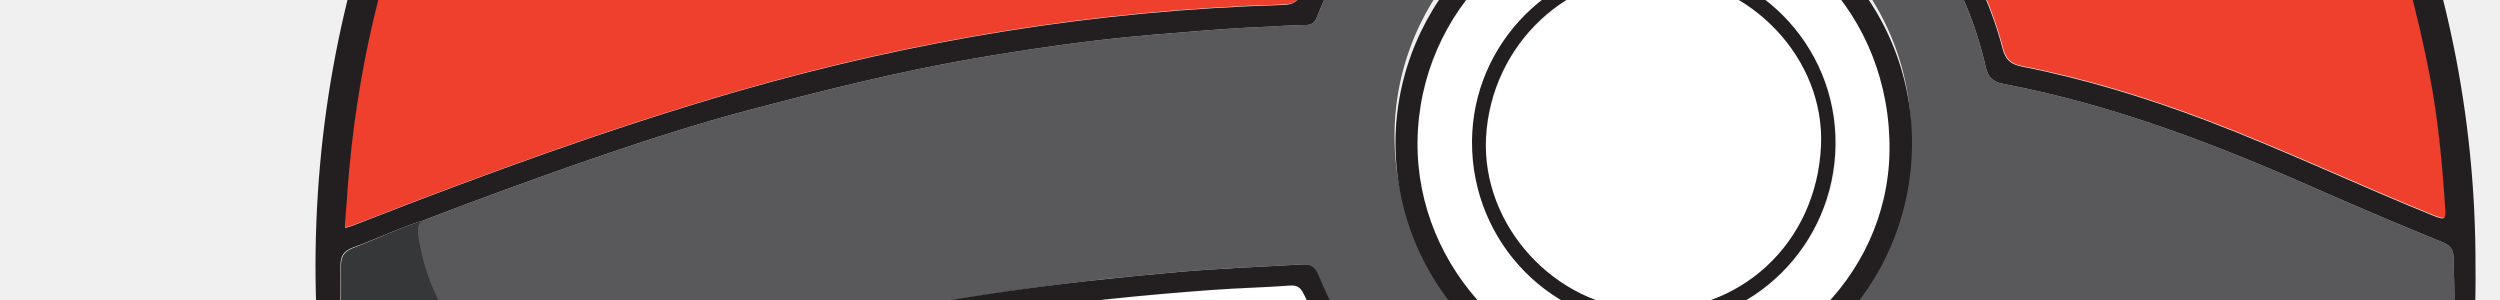
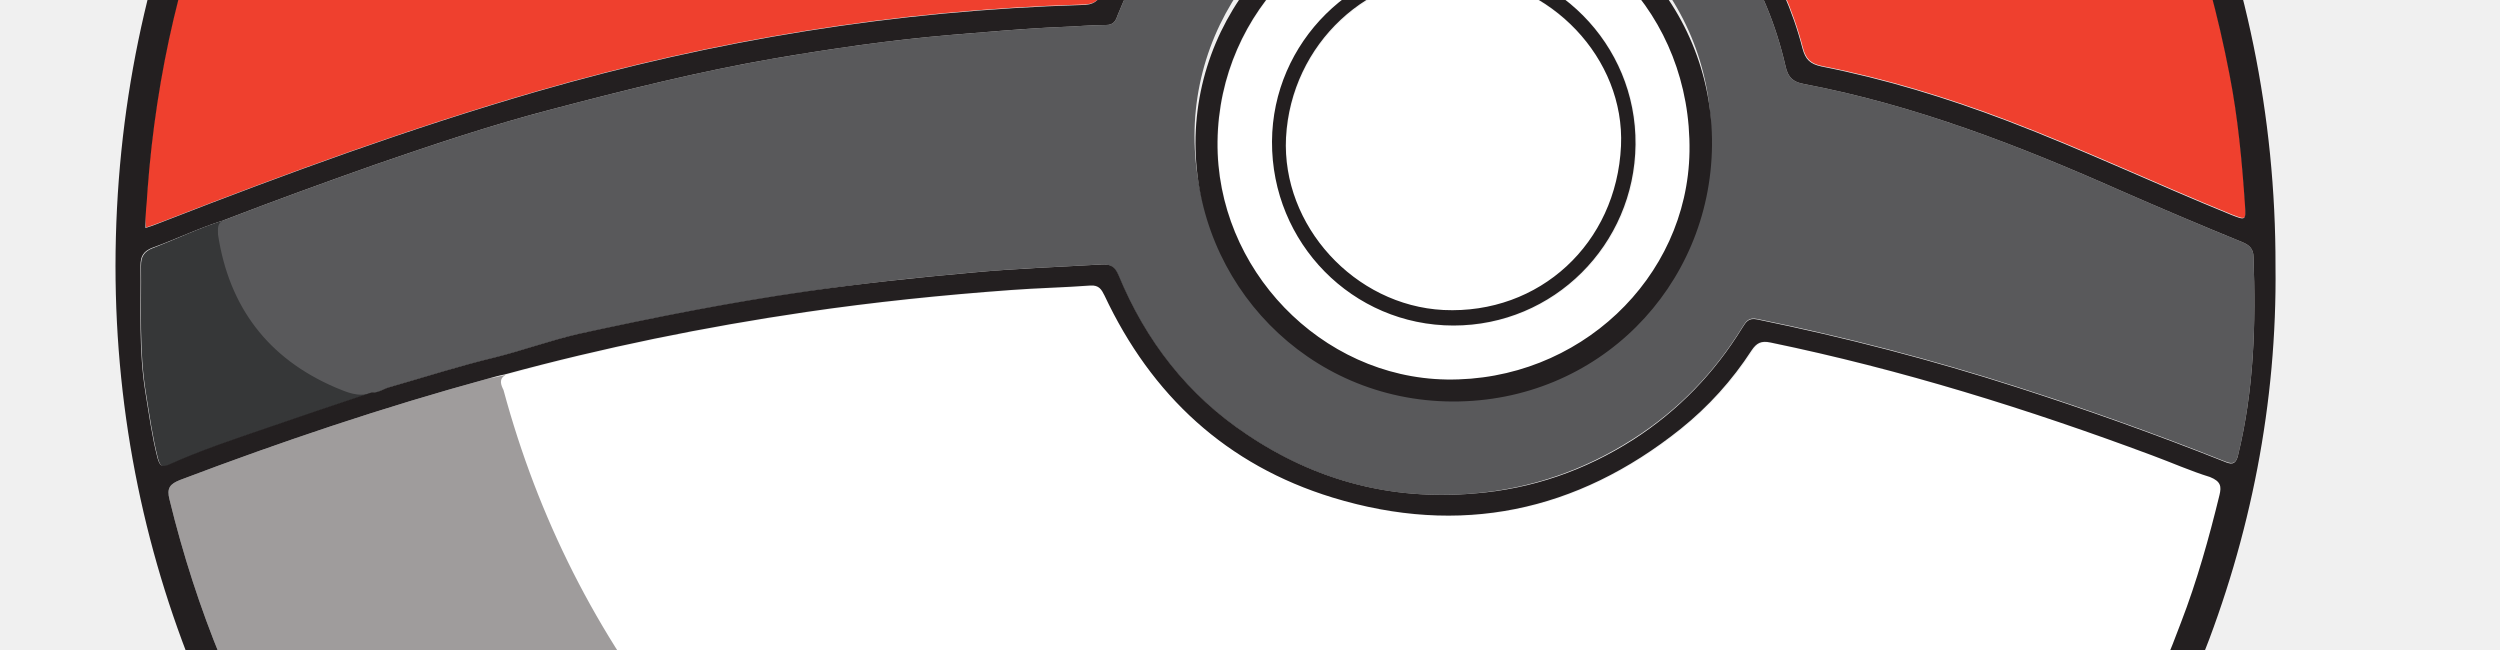
- <svg xmlns="http://www.w3.org/2000/svg" version="1.1" id="Layer_1" x="0px" y="0px" viewBox="0 300 500 60" style="enable-background:new 0 0 720 720;" xml:space="preserve">
+ <svg xmlns="http://www.w3.org/2000/svg" version="1.1" id="Layer_1" x="0px" y="0px" viewBox="40 300 500 130" style="enable-background:new 0 0 720 720;" xml:space="preserve">
  <style type="text/css">
	.st0{fill:#EF402E;}
	.st1{fill:#9F9C9C;}
	.st2{fill:#FFFFFF;}
	.st3{fill:#363738;}
	.st4{fill:#59595B;}
	.st5{fill:#231F20;}
</style>
  <path class="st0" d="M148.6,188.2c7.3-6.3,15.3-11.5,23.6-16.4c24.7-14.7,51.3-24.2,79.8-27.5c63-7.4,118.8,9.4,166.6,51.3  c36.2,31.8,58.3,71.9,67.4,119.2c1.7,8.7,2.5,17.4,3.1,26.2c0.2,3,0.1,3-2.7,1.9c-15-6.1-29.6-13-44.8-18.8  c-12.1-4.6-24.5-8.4-37.2-10.9c-2.3-0.5-3.2-1.4-3.8-3.6c-7.8-30.3-35.2-53.1-66.3-55c-32.1-2-60,14.5-73.6,43.6  c-0.9,2-2,2.7-4.2,2.7c-37.1,1.1-73.4,7-109,17.3c-25.2,7.3-49.8,16.3-74.2,25.8c-1.3,0.5-2.6,1-4.1,1.5c-0.4-2.6,0-5,0.2-7.5  c3.5-47.3,21-88.8,52.1-124.5c1.6-1.9,3.4-3.6,5.1-5.4c0.8,1.3-0.3,2.1-0.9,3c-5.2,7.7-9.1,15.9-10.6,25.1c-1.7,11,0.3,21,8.2,29.2  c4.3,4.5,9.8,7.2,15.8,8.5c11.6,2.5,22.8,0.8,33.7-3.5c10.3-4,19.4-10,27.1-17.8c10.4-10.4,18.1-22.4,20.1-37.3  c2.7-20.5-9.2-34.6-27.7-37.2c-14.3-2-27.3,1.9-39.7,8.6C151.6,187.6,150.5,189.2,148.6,188.2z" />
  <path class="st1" d="M141.1,375c-0.6,0.8-0.3,1.6-0.1,2.4c4.6,17.7,11.7,34.4,21.2,49.9c11.6,19,26.1,35.5,43.6,49.3  c23.6,18.7,50.2,30.9,79.6,36.9c9.6,2,19.3,3,29,3.4c25,1.1,49.1-2.6,72.6-11.1c14.3-5.2,27.7-12,40.4-20.5c10-6.7,19-14.5,28-22.4  c0.9-0.8,1.9-1.5,2.8-2.2c-1.7,4.4-4.7,8.1-7.3,11.9c-8.3,12.2-18.2,23.1-29,33.1c-12.2,11.4-25.7,21.2-40.3,29.3  c-17,9.5-34.9,16.5-53.8,21c-11.2,2.7-22.5,4.4-34.1,5.2c-4.9,0.3-9.9,0.5-14.8,0.6c-6.8,0.2-13.7-0.3-20.5-1  c-18.8-1.8-37.1-6.1-54.8-12.9c-22.7-8.7-43.3-20.9-61.7-36.8c-34.5-29.8-57.2-66.9-68-111.2c-0.6-2.3,0.1-3.1,2.1-3.9  c20.3-7.7,40.8-14.6,61.7-20.3C139,375.5,140.1,375.2,141.1,375z" />
  <path class="st2" d="M141.1,375c19.8-5.4,39.9-9.5,60.3-12.5c13.6-2,27.3-3.4,41-4.4c5.3-0.4,10.6-0.5,15.9-0.9  c1.7-0.1,2.2,0.8,2.8,2c9.4,20,24.4,33.9,45.6,40.4c25.5,7.8,48.8,2.9,69.6-13.7c5.6-4.5,10.3-9.7,14.2-15.7c1-1.5,1.9-2,3.8-1.6  c26.1,5.4,51.5,13.3,76.4,22.6c3.8,1.4,7.6,3.1,11.5,4.3c2,0.6,2.2,1.7,1.8,3.4c-2.1,8.6-4.5,17.2-7.7,25.5  c-4.3,11.5-9.4,22.8-15.9,33.3c-0.6,1-1.4,1.9-2.1,2.9c-2.2,3.3-5.5,5.4-8.3,7.9c-8.1,7.3-16.7,13.9-25.9,19.8  c-16.4,10.4-34,18-52.7,23.1c-11.4,3.1-22.9,5.1-34.6,5.9c-31.6,2.2-61.9-3-90.9-15.9c-13.6-6-26.4-13.6-38.1-22.6  c-11.9-9.2-22.6-19.6-32-31.4c-16.5-20.7-28.2-43.8-35.1-69.4C140.2,377,139.7,375.8,141.1,375z M148.6,188.2  c1.1,0.2,1.7-0.6,2.5-1.1c11.3-6.6,23.4-10.5,36.7-10.1c15.7,0.4,28.2,9.1,32.2,22.6c2.3,7.8,1.9,15.6-0.5,23.3  c-5.5,18.1-17.2,31.3-32.8,41.4c-12.2,7.9-25.6,12.3-40.3,11.5c-16.8-0.9-29.3-11.3-31.8-26.9c-1.4-8.7,0.3-17,3.6-25.1  c1.9-4.8,4.5-9.2,7.5-13.4c0.5-0.7,1.3-1.2,1.1-2.2c2.1-2.2,4.2-4.5,6.3-6.7C137.8,196.4,143.3,192.5,148.6,188.2z" />
  <path class="st3" d="M84.6,344.1c-0.9,2.5,0.1,5,0.7,7.2c3.9,14,12.9,23,26.8,27.1c0.7,0.2,1.5,0.1,2.3,0.2  c-6.9,2.3-13.8,4.6-20.7,7c-6.7,2.3-13.4,4.5-19.8,7.4c-1.6,0.7-1.9,0-2.3-1.3c-1.1-4.3-1.7-8.7-2.4-13c-1.4-8.5-0.9-17-1-25.5  c0-1.9,0.6-2.9,2.4-3.6C75.3,347.8,79.8,345.6,84.6,344.1z" />
  <path class="st4" d="M490.7,351.4c0-1.6-0.8-2.4-2.3-3c-8.1-3.3-16.1-6.7-24.1-10.2c-20.5-9.1-41.4-17.2-63.5-21.4  c-2.2-0.4-3.2-1.3-3.7-3.6c-3.8-16.5-12.4-30-25.8-40.2c-15.1-11.5-32.2-16.1-51.1-13.9c-10.1,1.2-19.5,4.5-28.1,9.8  c-13.2,8.2-22.8,19.6-28.6,34.2c-0.4,1.2-0.9,1.9-2.3,1.9c-3,0-6,0.3-9,0.4c-7.4,0.3-14.8,1-22.2,1.6c-11.8,1-23.5,2.7-35.2,4.7  c-15,2.6-29.8,6.3-44.6,10.2c-11.9,3.1-23.5,7-35.1,11c-10.2,3.6-20.4,7.3-30.5,11.2c-1.2,0.6-1,1.7-1,2.8  c2.2,14.5,10,24.8,23.5,30.6c2.2,0.9,4.5,2,7.1,1.1c1.4,0.1,2.5-0.7,3.7-1.1c7-2,13.8-4.2,20.9-5.9c5.6-1.4,11.1-3.4,16.7-4.7  c15.1-3.3,30.2-6.3,45.5-8.5c11.1-1.7,22.3-2.9,33.5-3.9c8.5-0.8,17.1-1.1,25.6-1.6c1.7-0.1,2.7,0.2,3.5,2.1  c5.4,13.1,13.8,24,25.7,31.9c13.7,9.2,28.8,13.2,45.4,11.8c11.6-1,22.2-4.7,31.9-10.9c9.1-5.8,16.3-13.3,21.9-22.4  c0.7-1.1,1.2-2,3-1.6c17.6,3.6,34.9,8.1,52,13.6c14,4.5,27.7,9.4,41.3,14.8c1.3,0.5,2.3,0.9,2.8-1.1  C490.8,378,491.2,364.8,490.7,351.4z M330.3,378.9c-29-0.1-51.4-23.6-51.4-51.7c0-28.2,23.1-51.9,51.8-51.5  c28.1-0.3,51.8,23,51.5,52C381.9,356,359.4,379,330.3,378.9z" />
  <path class="st2" d="M331.2,281.5c-25.9-0.3-47.3,20.7-47.6,46.9c-0.3,25.5,20.7,47.2,45.8,47.6c26.4,0.4,48.2-20.2,48.6-45.6  C378.4,303.2,357.9,281.8,331.2,281.5z M330.9,365.2c-20.2,0-36.4-16.5-36.3-36.8c0.1-19.9,16.5-36.1,36.4-36  c20.2,0.1,36.5,16.5,36.3,36.6C367.1,349.1,350.9,365.2,330.9,365.2z" />
  <path class="st2" d="M364.3,329.4c-0.9,19.5-16.3,33.7-35.5,32.8c-17.8-0.9-32.4-16.9-31.5-34.5c1-18.7,16.6-33.3,34.7-32.4  C350.3,296.3,365.1,311.9,364.3,329.4z" />
  <path class="st5" d="M330.9,277.1c-28.7-0.4-51.8,23.3-51.8,51.5c0,28.1,22.4,51.6,51.4,51.7c29.1,0.1,51.6-22.9,51.9-51.2  C382.7,300.1,359,276.8,330.9,277.1z M329.3,375.9c-25.1-0.4-46.1-22.1-45.8-47.6c0.3-26.2,21.7-47.2,47.6-46.9  c26.7,0.3,47.2,21.7,46.8,48.9C377.5,355.7,355.7,376.3,329.3,375.9z M330.8,292.3c-19.9-0.1-36.3,16.1-36.4,36  c-0.1,20.3,16.1,36.8,36.3,36.8c20,0,36.2-16.1,36.4-36.2C367.3,308.8,351,292.4,330.8,292.3z M328.7,362  c-17.8-0.9-32.4-16.9-31.5-34.5c1-18.7,16.6-33.3,34.7-32.4c18.3,1,33.1,16.6,32.3,34.1C363.3,348.7,347.9,362.9,328.7,362z   M276.1,136.7c-112.8,1.5-212.9,91.8-213,216.5c0,120.8,98.3,216.6,217.8,215.4c126.9-1.2,215.5-106.8,214.2-215.3  C495.4,231.9,396.1,135.1,276.1,136.7z M69.5,338.1c3.5-47.3,21-88.8,52.1-124.5c1.6-1.9,3.4-3.6,5.1-5.4c0,0,0,0,0,0.1  c0,0,0,0,0-0.1c2.1-2.2,4.2-4.5,6.3-6.7c4.7-5,10.2-9,15.6-13.2c7.3-6.3,15.3-11.5,23.5-16.4c24.7-14.7,51.3-24.2,79.8-27.5  c63-7.3,118.8,9.4,166.6,51.3c36.2,31.8,58.3,71.9,67.4,119.2c1.7,8.7,2.5,17.4,3.1,26.2c0.2,3,0.1,3-2.7,1.9  c-15-6.1-29.6-13-44.8-18.8c-12.1-4.6-24.5-8.4-37.2-10.9c-2.3-0.5-3.2-1.4-3.8-3.6c-7.8-30.3-35.2-53.1-66.3-55  c-32.1-2-60,14.5-73.6,43.6c-0.9,2-2,2.7-4.2,2.7c-37.1,1.1-73.4,7-109,17.3c-25.2,7.3-49.8,16.3-74.2,25.8c-1.3,0.5-2.5,1-4.1,1.5  C69,342.9,69.4,340.5,69.5,338.1z M483.9,399c-2.1,8.6-4.5,17.2-7.7,25.5c-4.3,11.5-9.4,22.8-15.9,33.3c-0.6,1-1.4,1.9-2.1,2.9l0,0  l0,0c-1.7,4.4-4.7,8.1-7.3,11.9c-8.3,12.2-18.2,23.1-29,33.1c-12.2,11.4-25.7,21.2-40.3,29.3c-17,9.5-34.9,16.5-53.8,21  c-11.2,2.7-22.5,4.4-34.1,5.2c-4.9,0.3-9.9,0.5-14.8,0.6c-6.8,0.2-13.7-0.3-20.5-1c-18.8-1.8-37.1-6.1-54.8-12.9  c-22.7-8.7-43.3-20.9-61.7-36.8c-34.5-29.8-57.2-66.9-68-111.2c-0.6-2.3,0.1-3.1,2.1-3.9c20.3-7.7,40.8-14.6,61.7-20.3  c1.1-0.3,2.1-0.6,3.2-0.8c19.8-5.4,39.9-9.5,60.3-12.5c13.6-2,27.3-3.4,41-4.4c5.3-0.4,10.6-0.5,15.9-0.9c1.7-0.1,2.2,0.8,2.8,2  c9.4,20,24.4,33.9,45.6,40.4c25.5,7.8,48.8,2.9,69.6-13.7c5.6-4.5,10.3-9.7,14.2-15.7c1-1.5,1.9-2,3.8-1.6  c26.1,5.4,51.5,13.3,76.4,22.6c3.8,1.4,7.6,3.1,11.5,4.3C484.2,396.3,484.3,397.3,483.9,399z M484.8,392.3  c-13.6-5.4-27.3-10.3-41.3-14.8c-17.1-5.5-34.4-10-52-13.6c-1.8-0.4-2.3,0.5-3,1.6c-5.6,9.1-12.8,16.6-21.8,22.4  c-9.7,6.2-20.3,9.9-31.9,10.8c-16.6,1.4-31.7-2.6-45.4-11.8c-11.9-7.9-20.3-18.8-25.7-31.9c-0.8-1.9-1.8-2.2-3.5-2.1  c-8.5,0.5-17.1,0.8-25.6,1.6c-11.2,1-22.4,2.2-33.5,3.8c-15.3,2.2-30.4,5.2-45.5,8.5c-5.6,1.3-11.1,3.3-16.7,4.7  c-7.1,1.7-13.9,3.9-20.9,5.9c-1.2,0.3-2.3,1.2-3.7,1.1c0,0,0,0-0.1,0h0.1c-6.9,2.3-13.8,4.6-20.7,7c-6.7,2.3-13.4,4.5-19.8,7.4  c-1.6,0.7-1.9,0-2.3-1.3c-1.1-4.3-1.7-8.7-2.4-13c-1.4-8.5-0.9-17-1-25.5c0-1.9,0.6-2.9,2.5-3.6c4.7-1.7,9.2-3.9,14-5.4  c10.1-3.9,20.3-7.6,30.5-11.2c11.6-4,23.2-7.9,35.1-11c14.8-3.9,29.6-7.6,44.6-10.2c11.7-2,23.4-3.7,35.2-4.7  c7.4-0.6,14.8-1.3,22.2-1.6c3-0.1,6-0.4,9-0.4c1.4,0,1.9-0.7,2.3-1.9c5.8-14.6,15.4-26,28.6-34.2c8.6-5.3,18-8.6,28.1-9.8  c18.9-2.2,36,2.4,51.1,13.9c13.4,10.2,22,23.7,25.8,40.2c0.5,2.3,1.5,3.2,3.7,3.6c22.1,4.2,43,12.3,63.5,21.4  c8,3.5,16,6.9,24.1,10.2c1.5,0.6,2.3,1.4,2.3,3c0.5,13.4,0.1,26.6-3.1,39.7C487.1,393.2,486,392.8,484.8,392.3z" />
</svg>
